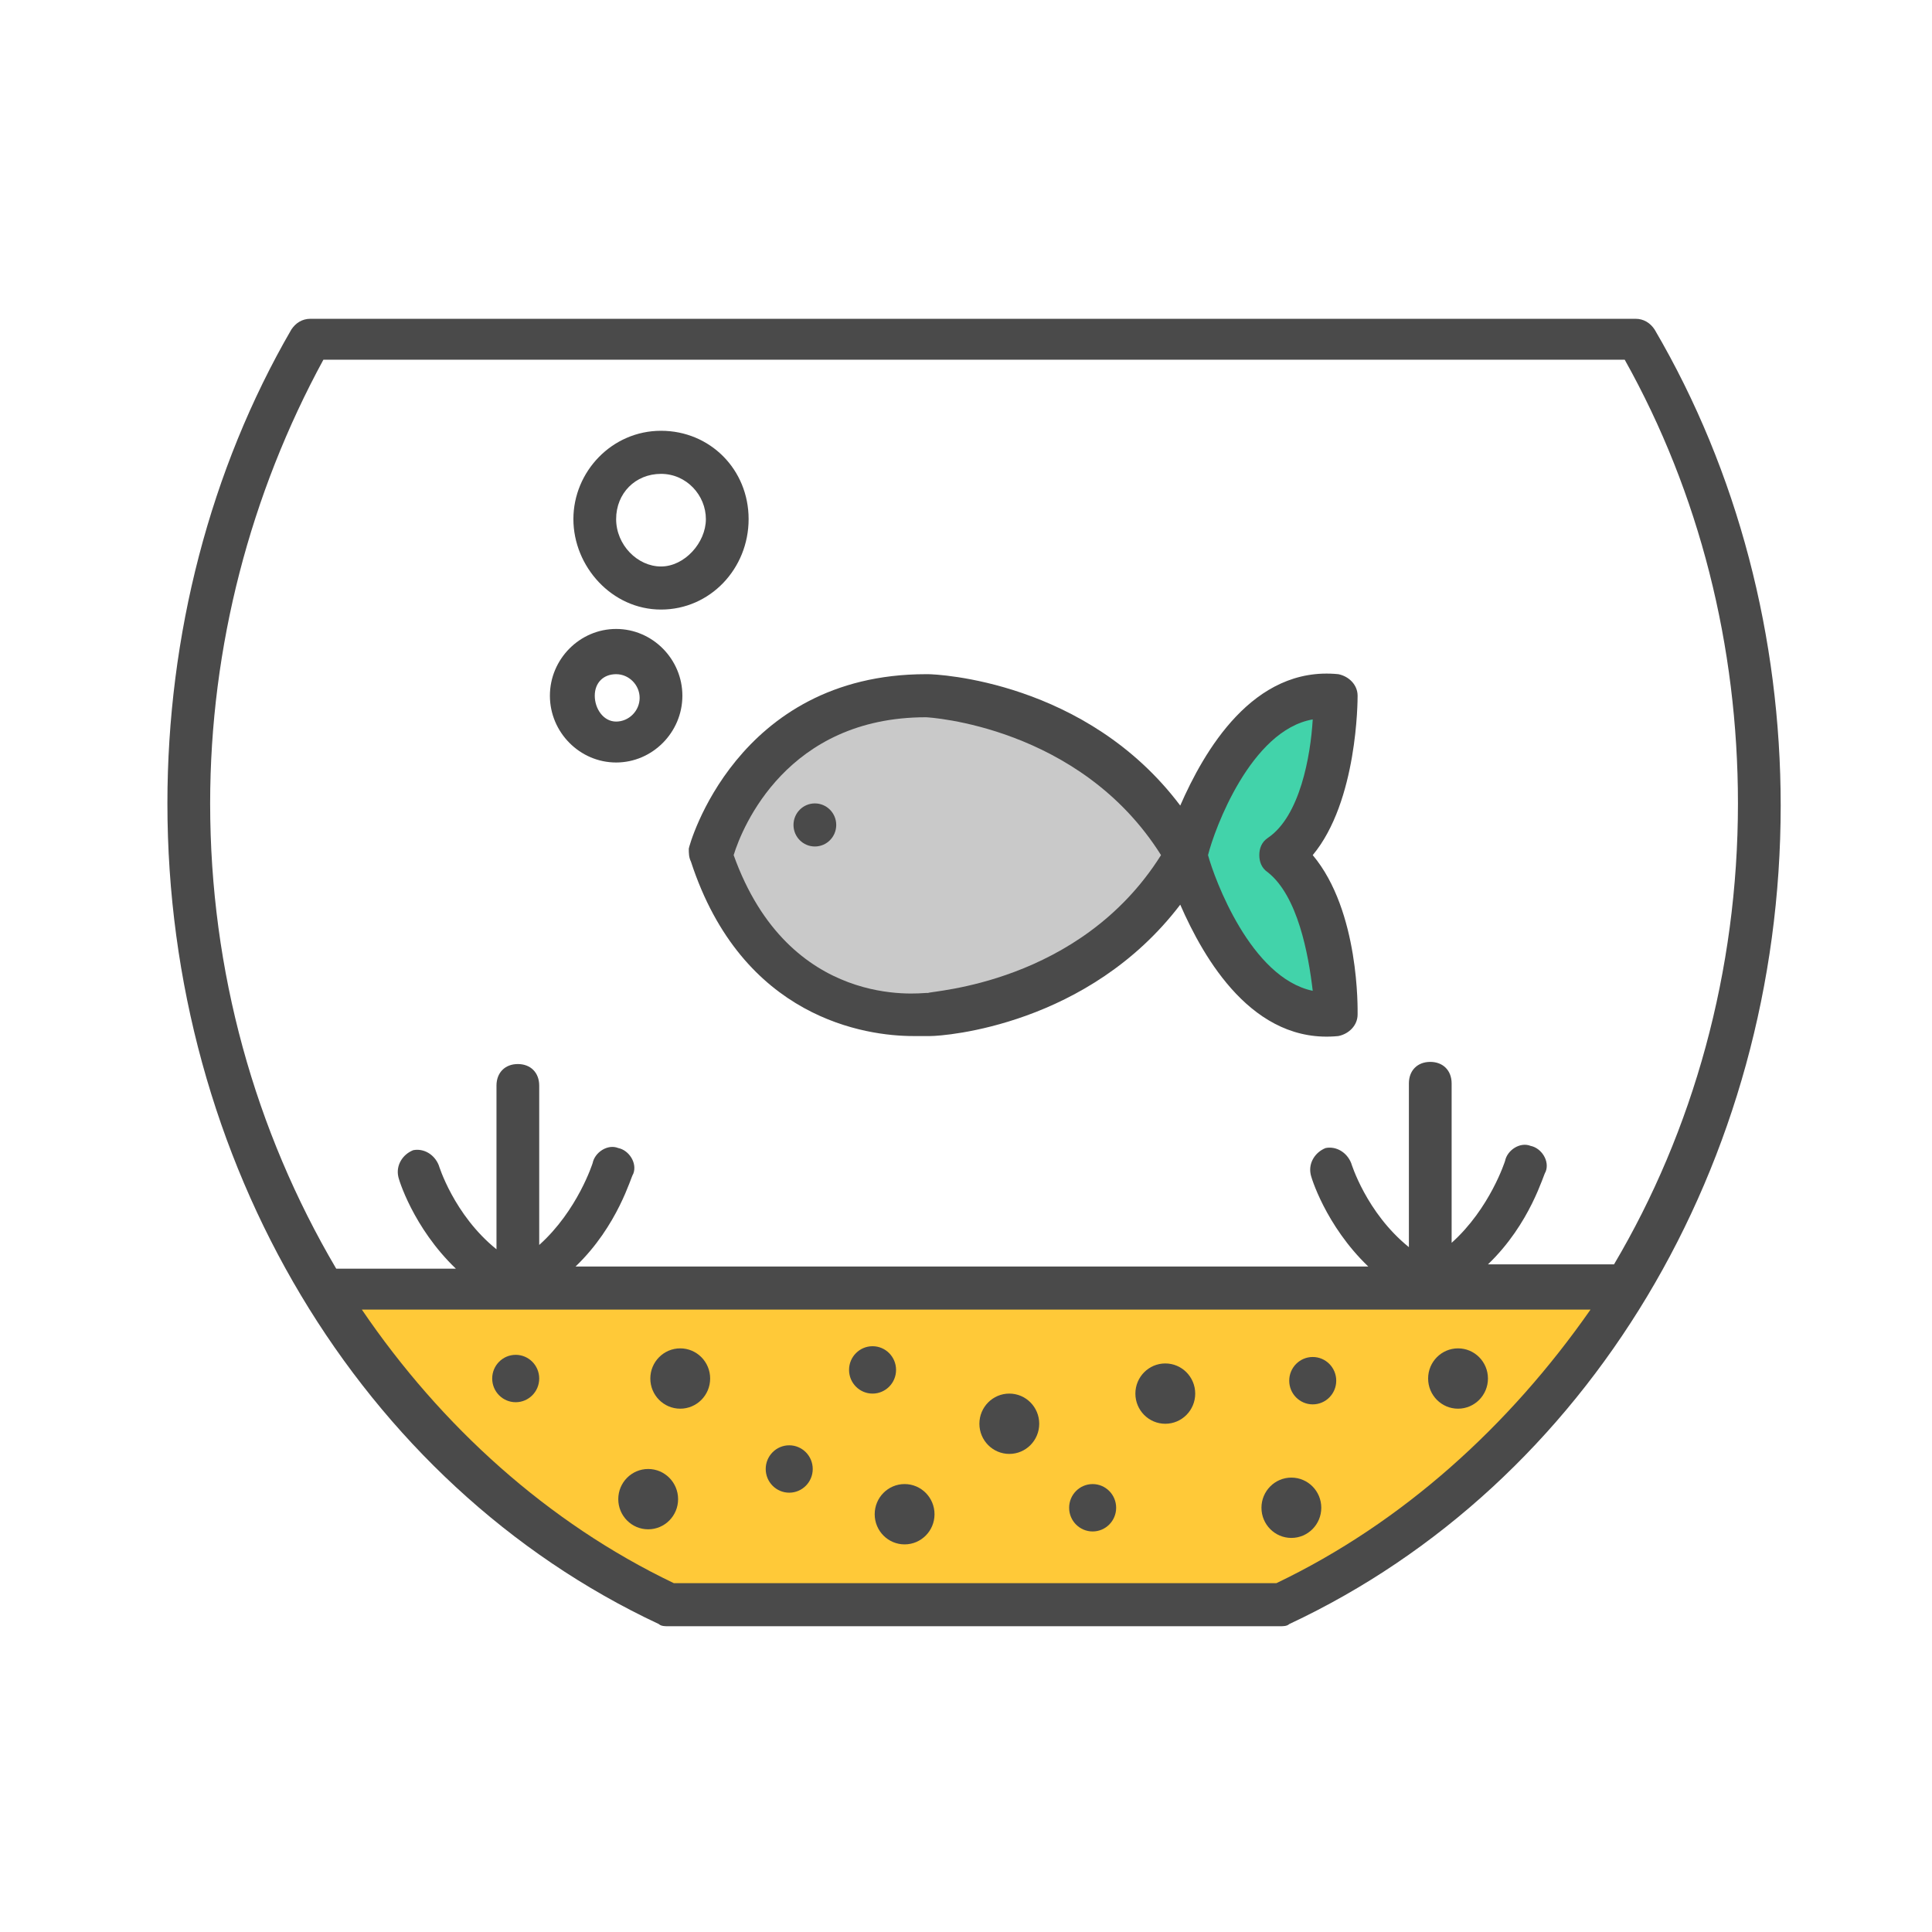
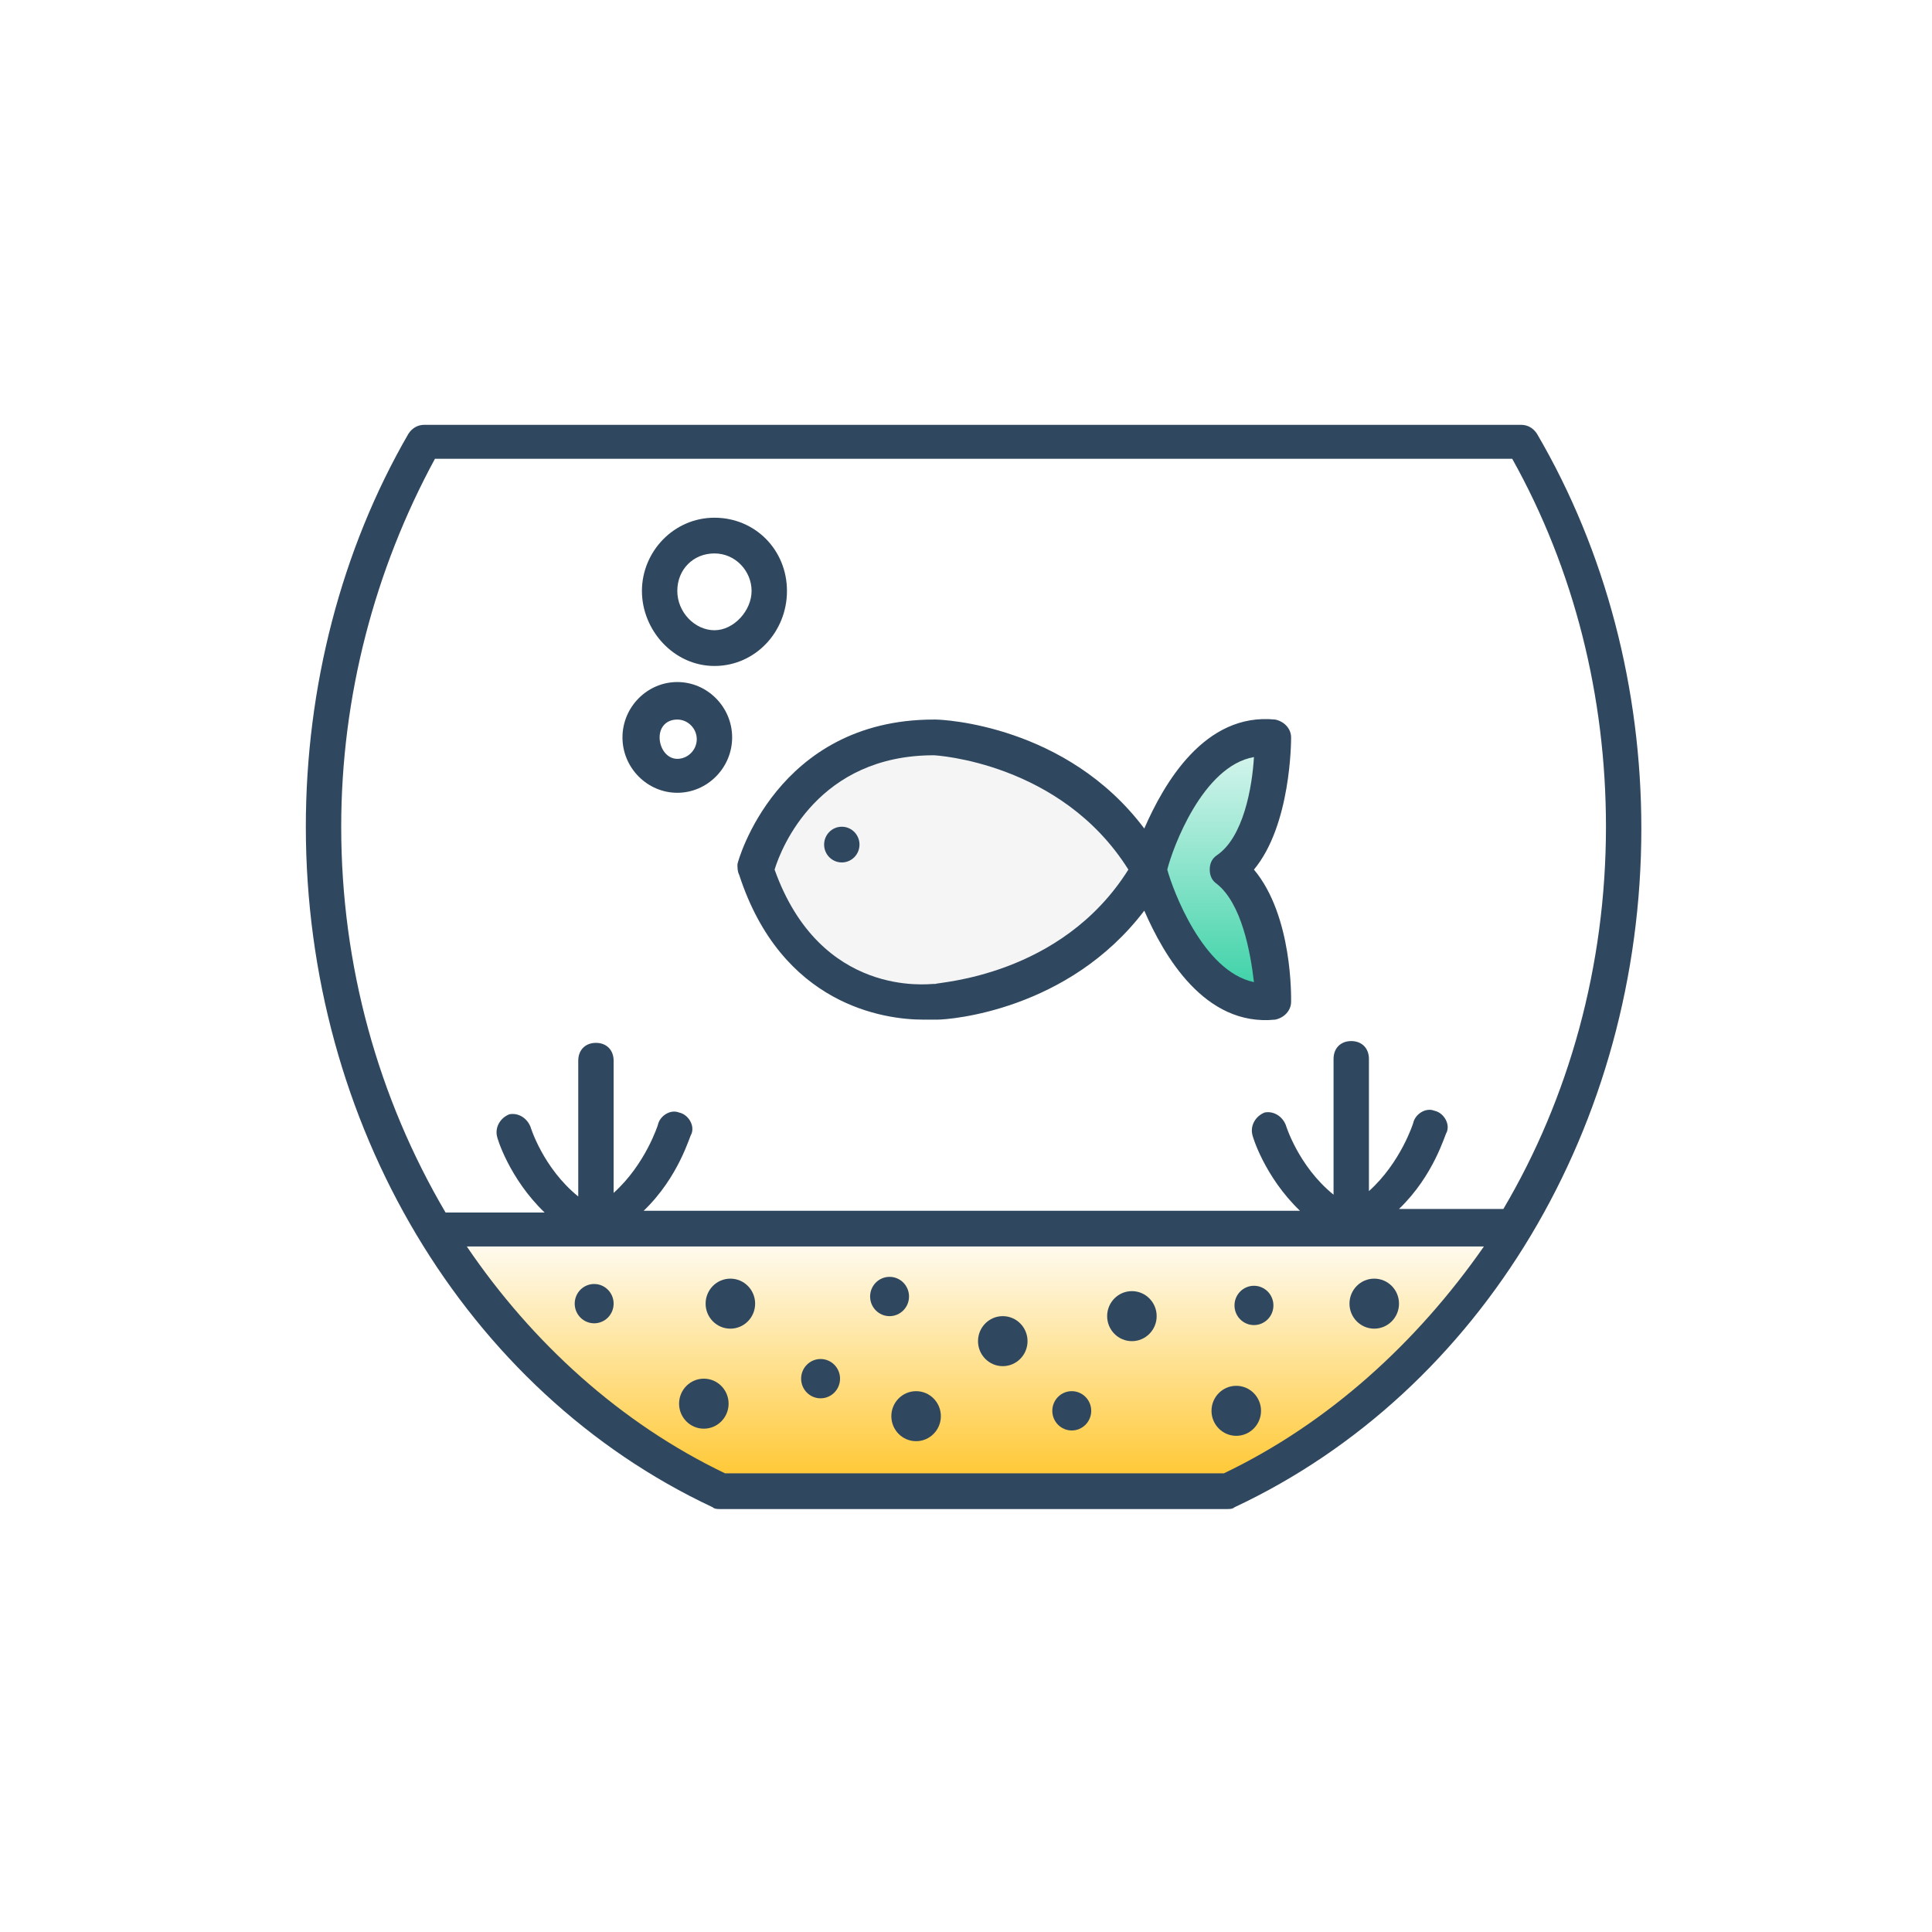
<svg xmlns="http://www.w3.org/2000/svg" width="180px" height="180px" viewBox="0 0 180 180" version="1.1">
-   <defs />
+   <defs>
+     <linearGradient x1="50%" y1="0%" x2="50%" y2="100%" id="linearGradient-1">
+       <stop stop-color="#D2F4EB" offset="0%" />
+       <stop stop-color="#42D3AA" offset="100%" />
+     </linearGradient>
+     <linearGradient x1="50%" y1="0%" x2="50%" y2="100%" id="linearGradient-2">
+       <stop stop-color="#FEFAEE" offset="0%" />
+       <stop stop-color="#FFC938" offset="100%" />
+     </linearGradient>
+   </defs>
  <g id="Page-1" stroke="none" stroke-width="1" fill="none" fill-rule="evenodd">
    <g id="Artboard-5">
-       <g id="noun_1043386_cc" transform="translate(15, 29)">
+       <g id="noun_1043386_cc" transform="translate(28, 39)">
        <g id="Group">
-           <path d="M70.076,67.526 L71.669,67.526 C73.062,67.526 86.401,66.523 94.961,55.285 C97.151,60.302 101.73,68.329 109.693,67.526 C110.689,67.325 111.485,66.523 111.485,65.519 C111.485,65.118 111.684,55.887 107.304,50.669 C111.485,45.652 111.485,36.22 111.485,35.819 C111.485,34.815 110.689,34.013 109.693,33.812 C101.73,33.009 97.151,41.036 94.961,46.053 C86.202,34.414 72.266,33.812 71.47,33.812 C71.47,33.812 71.47,33.812 71.271,33.812 C53.553,33.812 49.173,49.866 49.173,50.067 C49.173,50.468 49.173,50.87 49.372,51.271 C54.15,65.921 65.696,67.526 70.076,67.526 Z" id="Shape" fill="#4A4A4A" />
-           <path d="M93.17,50.669 C85.605,62.71 71.669,63.312 71.47,63.512 L71.271,63.512 C70.674,63.512 58.53,65.118 53.353,50.669 C54.15,48.06 58.331,37.825 71.271,37.825 C71.47,37.825 85.605,38.628 93.17,50.669 Z" id="Path" fill="#C9C9C9" />
-           <path d="M103.124,49.063 C102.526,49.465 102.327,50.067 102.327,50.669 C102.327,51.271 102.526,51.873 103.124,52.274 C105.911,54.482 106.906,59.9 107.304,63.312 C101.531,62.108 98.147,52.876 97.549,50.669 C98.147,48.261 101.531,39.03 107.304,38.026 C107.105,41.438 106.11,47.057 103.124,49.063 Z" id="Path" fill="#42D3AA" />
-           <ellipse id="Oval" fill="#4A4A4A" cx="60.919" cy="47.859" rx="1.991" ry="2.007" />
-           <path d="M48.576,35.819 C48.576,32.407 45.788,29.598 42.404,29.598 C39.02,29.598 36.233,32.407 36.233,35.819 C36.233,39.23 39.02,42.04 42.404,42.04 C45.788,42.04 48.576,39.23 48.576,35.819 Z M44.594,36.019 C44.594,37.223 43.599,38.227 42.404,38.227 C41.21,38.227 40.413,37.023 40.413,35.819 C40.413,34.615 41.21,33.812 42.404,33.812 C43.599,33.812 44.594,34.815 44.594,36.019 Z" id="Shape" fill="#4A4A4A" />
-           <path d="M54.747,19.363 C54.747,14.747 51.164,11.135 46.585,11.135 C42.006,11.135 38.422,14.948 38.422,19.363 C38.422,23.778 42.006,27.791 46.585,27.791 C51.164,27.791 54.747,23.979 54.747,19.363 Z M50.765,19.363 C50.765,21.57 48.775,23.778 46.585,23.778 C44.395,23.778 42.404,21.771 42.404,19.363 C42.404,16.955 44.196,15.149 46.585,15.149 C48.974,15.149 50.765,17.155 50.765,19.363 Z" id="Shape" fill="#4A4A4A" />
-           <path d="M47.182,122.512 L104.318,122.512 C104.517,122.512 104.915,122.512 105.114,122.312 C132.986,109.267 150.903,79.366 150.903,46.053 C150.903,30.4 146.921,14.948 139.157,1.703 C138.759,1.101 138.162,0.7 137.366,0.7 L13.936,0.7 C13.139,0.7 12.542,1.101 12.144,1.703 C4.579,14.747 0.597,30.2 0.597,45.853 C0.597,79.165 18.514,109.267 46.386,122.312 C46.585,122.512 46.983,122.512 47.182,122.512 Z M136.37,4.513 C143.338,16.955 146.921,31.203 146.921,45.853 C146.921,61.506 142.741,76.356 135.375,88.798 L123.629,88.798 C127.611,84.985 128.805,80.369 129.004,80.169 C129.402,79.165 128.606,77.961 127.611,77.761 C126.615,77.359 125.421,78.162 125.222,79.165 C125.222,79.165 123.828,83.58 120.245,86.791 L120.245,71.941 C120.245,70.737 119.448,69.934 118.254,69.934 C117.059,69.934 116.263,70.737 116.263,71.941 L116.263,87.193 C112.281,83.982 110.888,79.366 110.888,79.366 C110.49,78.363 109.494,77.761 108.499,77.961 C107.503,78.363 106.906,79.366 107.105,80.369 C107.105,80.57 108.499,85.186 112.48,88.999 L38.622,88.999 C42.603,85.186 43.798,80.57 43.997,80.369 C44.395,79.366 43.599,78.162 42.603,77.961 C41.608,77.56 40.413,78.363 40.214,79.366 C40.214,79.366 38.821,83.781 35.237,86.992 L35.237,72.142 C35.237,70.938 34.441,70.135 33.246,70.135 C32.052,70.135 31.256,70.938 31.256,72.142 L31.256,87.393 C27.274,84.182 25.88,79.567 25.88,79.567 C25.482,78.563 24.487,77.961 23.491,78.162 C22.496,78.563 21.899,79.567 22.098,80.57 C22.098,80.771 23.491,85.386 27.473,89.199 L16.324,89.199 C8.759,76.356 4.579,61.506 4.579,45.853 C4.579,31.203 8.361,16.955 15.13,4.513 L136.37,4.513 Z" id="Shape" fill="#4A4A4A" />
-           <path d="M47.779,118.499 C36.033,112.88 26.079,103.849 18.713,93.012 L133.185,93.012 C125.62,103.849 115.666,112.88 103.92,118.499 L47.779,118.499 Z" id="Path" fill="#FFC938" />
-           <ellipse id="Oval" fill="#4A4A4A" cx="48.376" cy="99.434" rx="2.787" ry="2.81" />
-           <ellipse id="Oval" fill="#4A4A4A" cx="105.314" cy="111.475" rx="2.787" ry="2.81" />
-           <ellipse id="Oval" fill="#4A4A4A" cx="79.035" cy="103.648" rx="2.787" ry="2.81" />
-           <ellipse id="Oval" fill="#4A4A4A" cx="45.39" cy="110.672" rx="2.787" ry="2.81" />
-           <ellipse id="Oval" fill="#4A4A4A" cx="69.28" cy="112.077" rx="2.787" ry="2.81" />
-           <ellipse id="Oval" fill="#4A4A4A" cx="93.568" cy="100.839" rx="2.787" ry="2.81" />
-           <ellipse id="Oval" fill="#4A4A4A" cx="120.842" cy="99.434" rx="2.787" ry="2.81" />
-           <ellipse id="Oval" fill="#4A4A4A" cx="33.047" cy="99.434" rx="2.19" ry="2.207" />
-           <ellipse id="Oval" fill="#4A4A4A" cx="58.53" cy="107.863" rx="2.19" ry="2.207" />
-           <ellipse id="Oval" fill="#4A4A4A" cx="86.799" cy="111.475" rx="2.19" ry="2.207" />
-           <ellipse id="Oval" fill="#4A4A4A" cx="107.304" cy="99.635" rx="2.19" ry="2.207" />
-           <ellipse id="Oval" fill="#4A4A4A" cx="66.294" cy="98.631" rx="2.19" ry="2.207" />
+           <path d="M58.01,55.997 L59.329,55.997 C60.482,55.997 71.524,55.165 78.61,45.846 C80.423,50.006 84.214,56.663 90.806,55.997 C91.63,55.831 92.289,55.165 92.289,54.333 C92.289,54 92.454,46.345 88.828,42.018 C92.289,37.858 92.289,30.036 92.289,29.703 C92.289,28.871 91.63,28.206 90.806,28.039 C84.214,27.373 80.423,34.03 78.61,38.191 C71.359,28.538 59.823,28.039 59.164,28.039 C59.164,28.039 59.164,28.039 58.999,28.039 C44.332,28.039 40.706,41.352 40.706,41.519 C40.706,41.852 40.706,42.185 40.871,42.517 C44.826,54.666 54.385,55.997 58.01,55.997 Z" id="Shape" fill="#30485F" />
+           <path d="M77.127,42.018 C70.865,52.003 59.329,52.502 59.164,52.669 L58.999,52.669 C58.505,52.669 48.452,54 44.167,42.018 C44.826,39.855 48.287,31.367 58.999,31.367 C59.164,31.367 70.865,32.033 77.127,42.018 Z" id="Path" fill="#F5F5F5" />
+           <path d="M85.367,40.687 C84.873,41.02 84.708,41.519 84.708,42.018 C84.708,42.517 84.873,43.017 85.367,43.349 C87.674,45.18 88.499,49.673 88.828,52.502 C84.049,51.504 81.247,43.849 80.753,42.018 C81.247,40.021 84.049,32.366 88.828,31.534 C88.663,34.363 87.839,39.023 85.367,40.687 Z" id="Path" fill="url(#linearGradient-1)" />
+           <ellipse id="Oval" fill="#30485F" cx="50.429" cy="39.688" rx="1.648" ry="1.664" />
+           <path d="M40.212,29.703 C40.212,26.874 37.904,24.544 35.103,24.544 C32.301,24.544 29.994,26.874 29.994,29.703 C29.994,32.532 32.301,34.862 35.103,34.862 C37.904,34.862 40.212,32.532 40.212,29.703 Z M36.916,29.87 C36.916,30.868 36.092,31.7 35.103,31.7 C34.114,31.7 33.455,30.702 33.455,29.703 C33.455,28.705 34.114,28.039 35.103,28.039 C36.092,28.039 36.916,28.871 36.916,29.87 Z" id="Shape" fill="#30485F" />
+           <path d="M45.32,16.057 C45.32,12.229 42.354,9.234 38.564,9.234 C34.773,9.234 31.807,12.396 31.807,16.057 C31.807,19.718 34.773,23.047 38.564,23.047 C42.354,23.047 45.32,19.885 45.32,16.057 Z M42.024,16.057 C42.024,17.888 40.376,19.718 38.564,19.718 C36.751,19.718 35.103,18.054 35.103,16.057 C35.103,14.06 36.586,12.562 38.564,12.562 C40.541,12.562 42.024,14.226 42.024,16.057 Z" id="Shape" fill="#30485F" />
+           <path d="M39.058,101.595 L86.356,101.595 C86.521,101.595 86.85,101.595 87.015,101.429 C110.088,90.612 124.92,65.816 124.92,38.191 C124.92,25.21 121.624,12.396 115.196,1.412 C114.867,0.913 114.372,0.58 113.713,0.58 L11.536,0.58 C10.877,0.58 10.382,0.913 10.053,1.412 C3.79,12.229 0.494,25.044 0.494,38.024 C0.494,65.649 15.326,90.612 38.399,101.429 C38.564,101.595 38.893,101.595 39.058,101.595 Z M112.889,3.742 C118.657,14.06 121.624,25.876 121.624,38.024 C121.624,51.005 118.163,63.32 112.065,73.637 L102.342,73.637 C105.638,70.475 106.627,66.648 106.792,66.481 C107.121,65.649 106.462,64.651 105.638,64.484 C104.814,64.152 103.825,64.817 103.66,65.649 C103.66,65.649 102.507,69.311 99.54,71.973 L99.54,59.658 C99.54,58.66 98.881,57.994 97.892,57.994 C96.903,57.994 96.244,58.66 96.244,59.658 L96.244,72.306 C92.948,69.643 91.795,65.816 91.795,65.816 C91.465,64.984 90.641,64.484 89.817,64.651 C88.993,64.984 88.499,65.816 88.663,66.648 C88.663,66.814 89.817,70.642 93.113,73.804 L31.971,73.804 C35.268,70.642 36.256,66.814 36.421,66.648 C36.751,65.816 36.092,64.817 35.268,64.651 C34.443,64.318 33.455,64.984 33.29,65.816 C33.29,65.816 32.136,69.477 29.17,72.14 L29.17,59.825 C29.17,58.826 28.511,58.161 27.522,58.161 C26.533,58.161 25.874,58.826 25.874,59.825 L25.874,72.472 C22.578,69.81 21.424,65.982 21.424,65.982 C21.095,65.15 20.271,64.651 19.447,64.817 C18.623,65.15 18.128,65.982 18.293,66.814 C18.293,66.981 19.447,70.808 22.743,73.97 L13.514,73.97 C7.251,63.32 3.79,51.005 3.79,38.024 C3.79,25.876 6.922,14.06 12.525,3.742 L112.889,3.742 Z" id="Shape" fill="#30485F" />
+           <path d="M39.552,98.267 C29.829,93.607 21.589,86.119 15.491,77.132 L110.252,77.132 C103.99,86.119 95.75,93.607 86.026,98.267 L39.552,98.267 Z" id="Path" fill="url(#linearGradient-2)" />
+           <ellipse id="Oval" fill="#30485F" cx="40.047" cy="82.458" rx="2.307" ry="2.33" />
+           <ellipse id="Oval" fill="#30485F" cx="87.18" cy="92.443" rx="2.307" ry="2.33" />
+           <ellipse id="Oval" fill="#30485F" cx="65.426" cy="85.952" rx="2.307" ry="2.33" />
+           <ellipse id="Oval" fill="#30485F" cx="37.575" cy="91.777" rx="2.307" ry="2.33" />
+           <ellipse id="Oval" fill="#30485F" cx="57.351" cy="92.942" rx="2.307" ry="2.33" />
+           <ellipse id="Oval" fill="#30485F" cx="77.457" cy="83.622" rx="2.307" ry="2.33" />
+           <ellipse id="Oval" fill="#30485F" cx="100.035" cy="82.458" rx="2.307" ry="2.33" />
+           <ellipse id="Oval" fill="#30485F" cx="27.357" cy="82.458" rx="1.813" ry="1.831" />
+           <ellipse id="Oval" fill="#30485F" cx="48.452" cy="89.447" rx="1.813" ry="1.831" />
+           <ellipse id="Oval" fill="#30485F" cx="71.854" cy="92.443" rx="1.813" ry="1.831" />
+           <ellipse id="Oval" fill="#30485F" cx="88.828" cy="82.624" rx="1.813" ry="1.831" />
+           <ellipse id="Oval" fill="#30485F" cx="54.879" cy="81.792" rx="1.813" ry="1.831" />
        </g>
      </g>
    </g>
  </g>
</svg>
